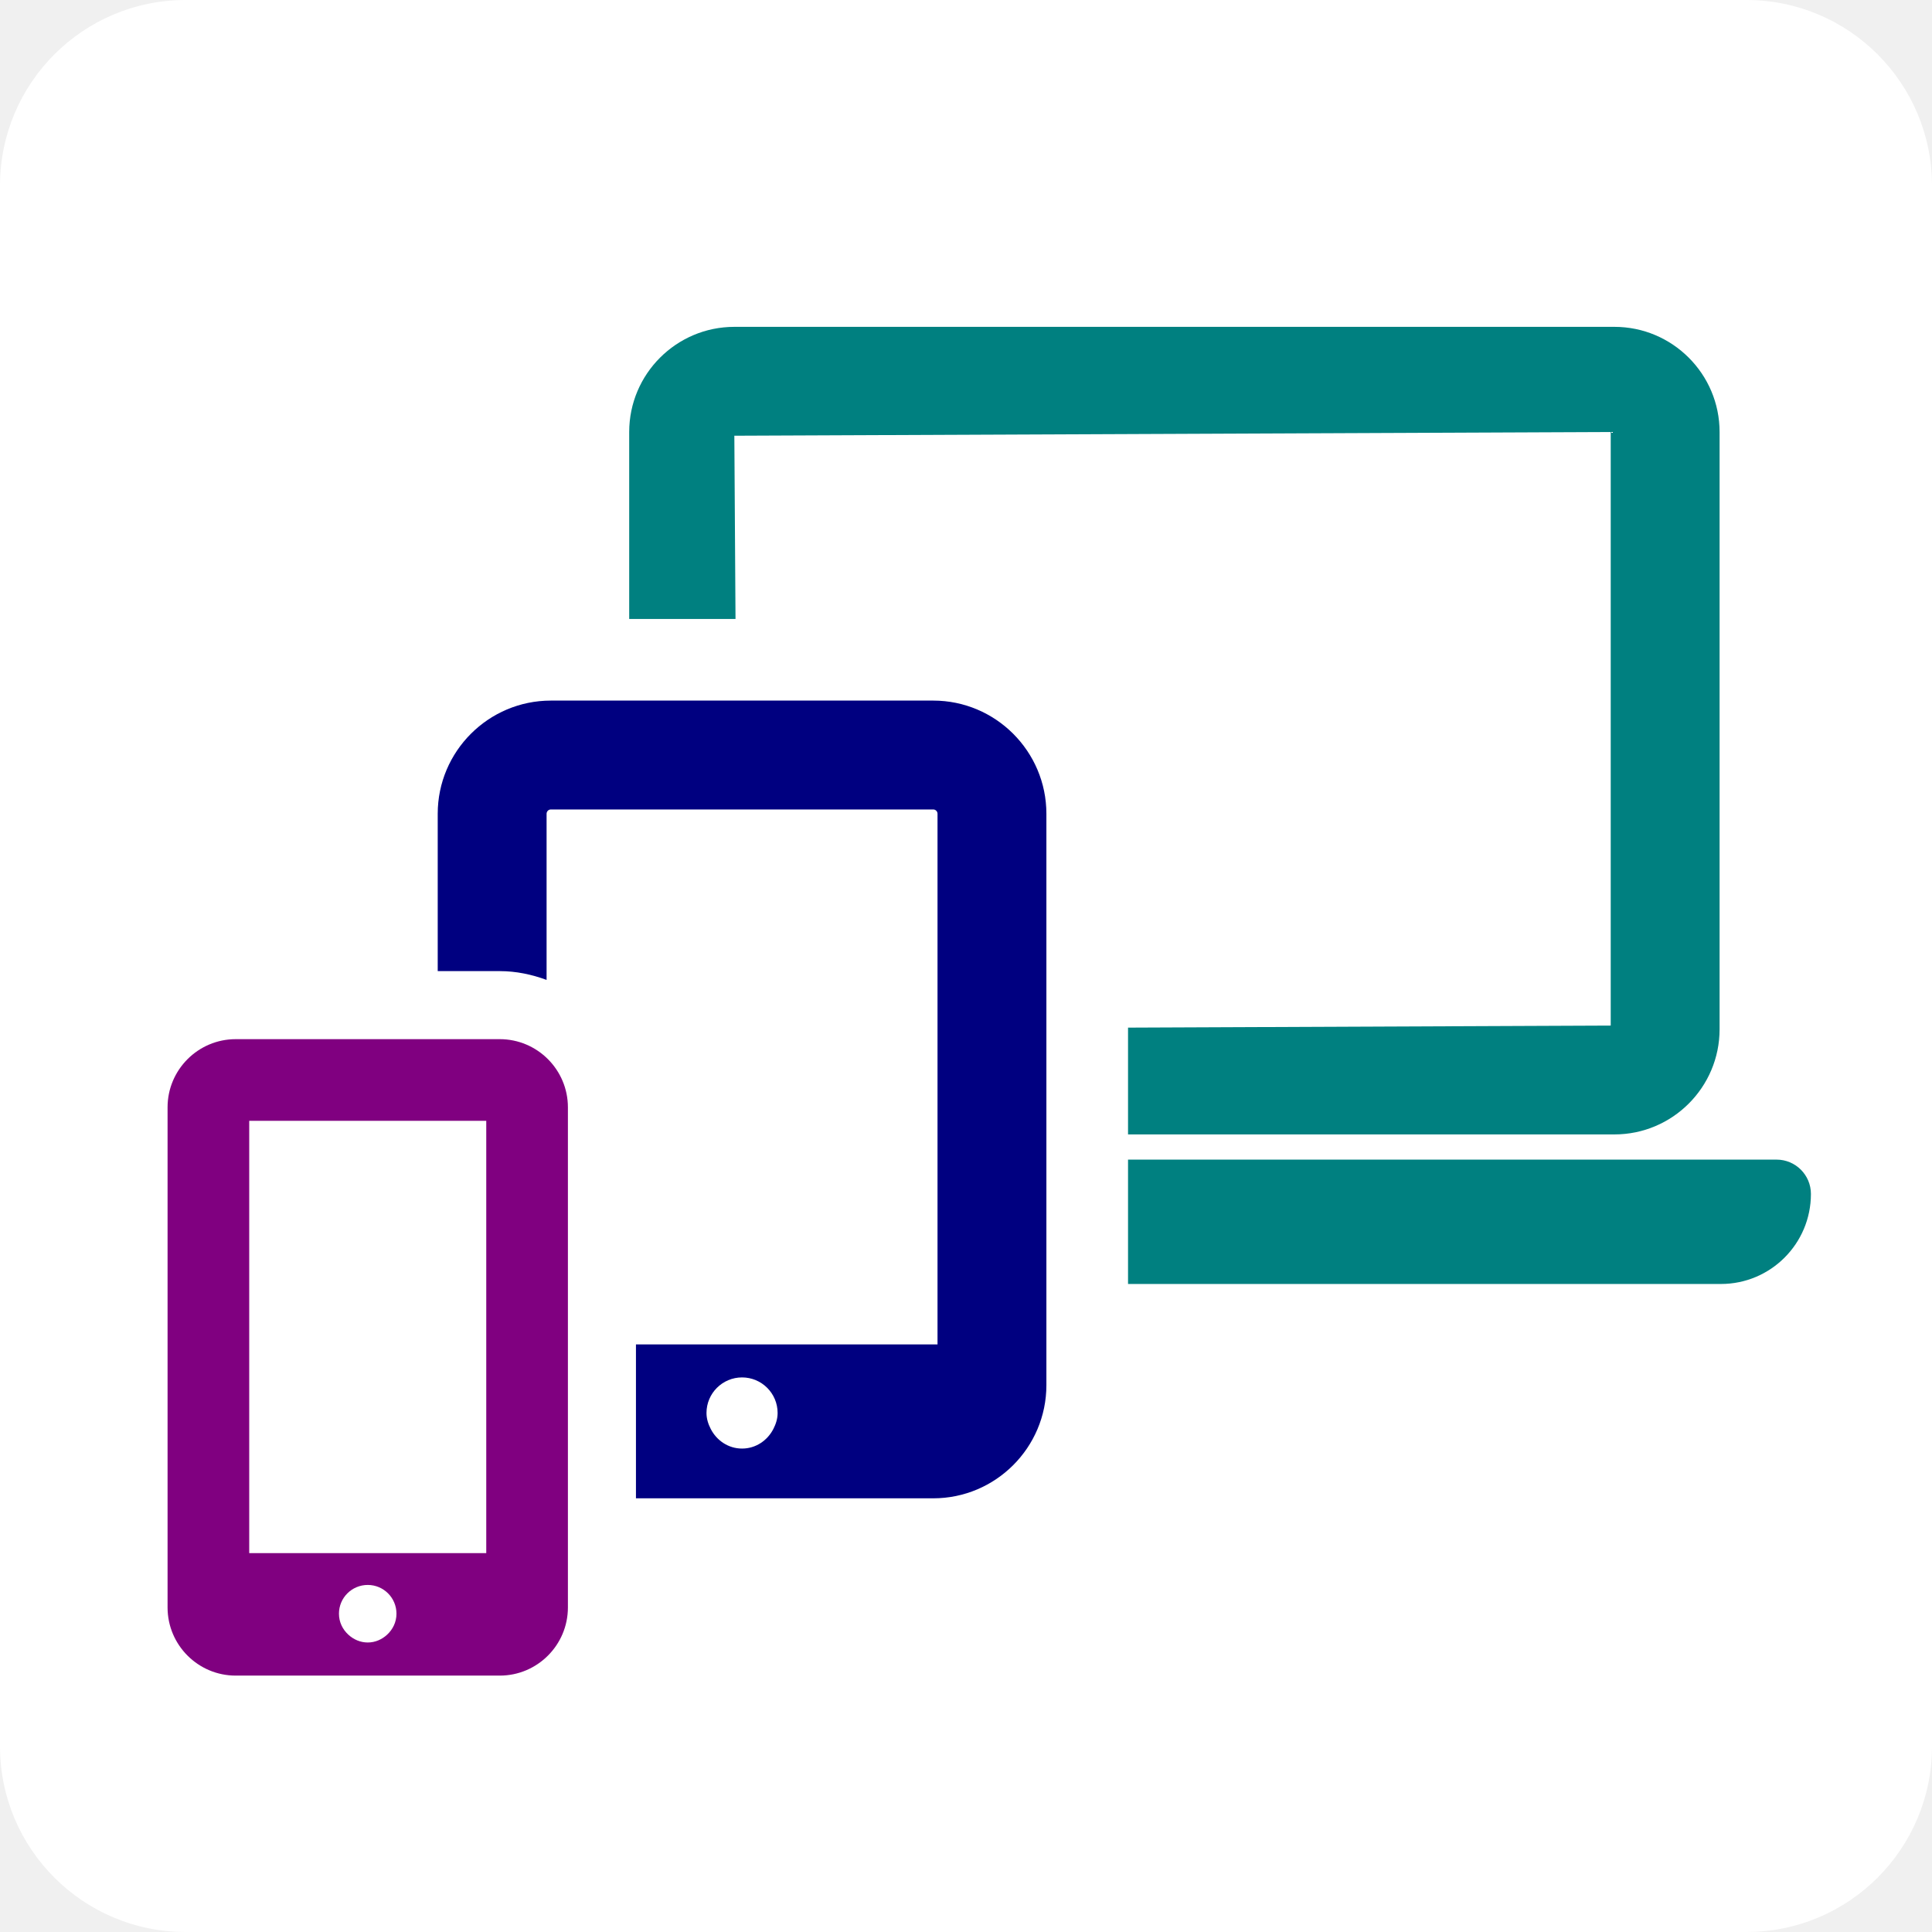
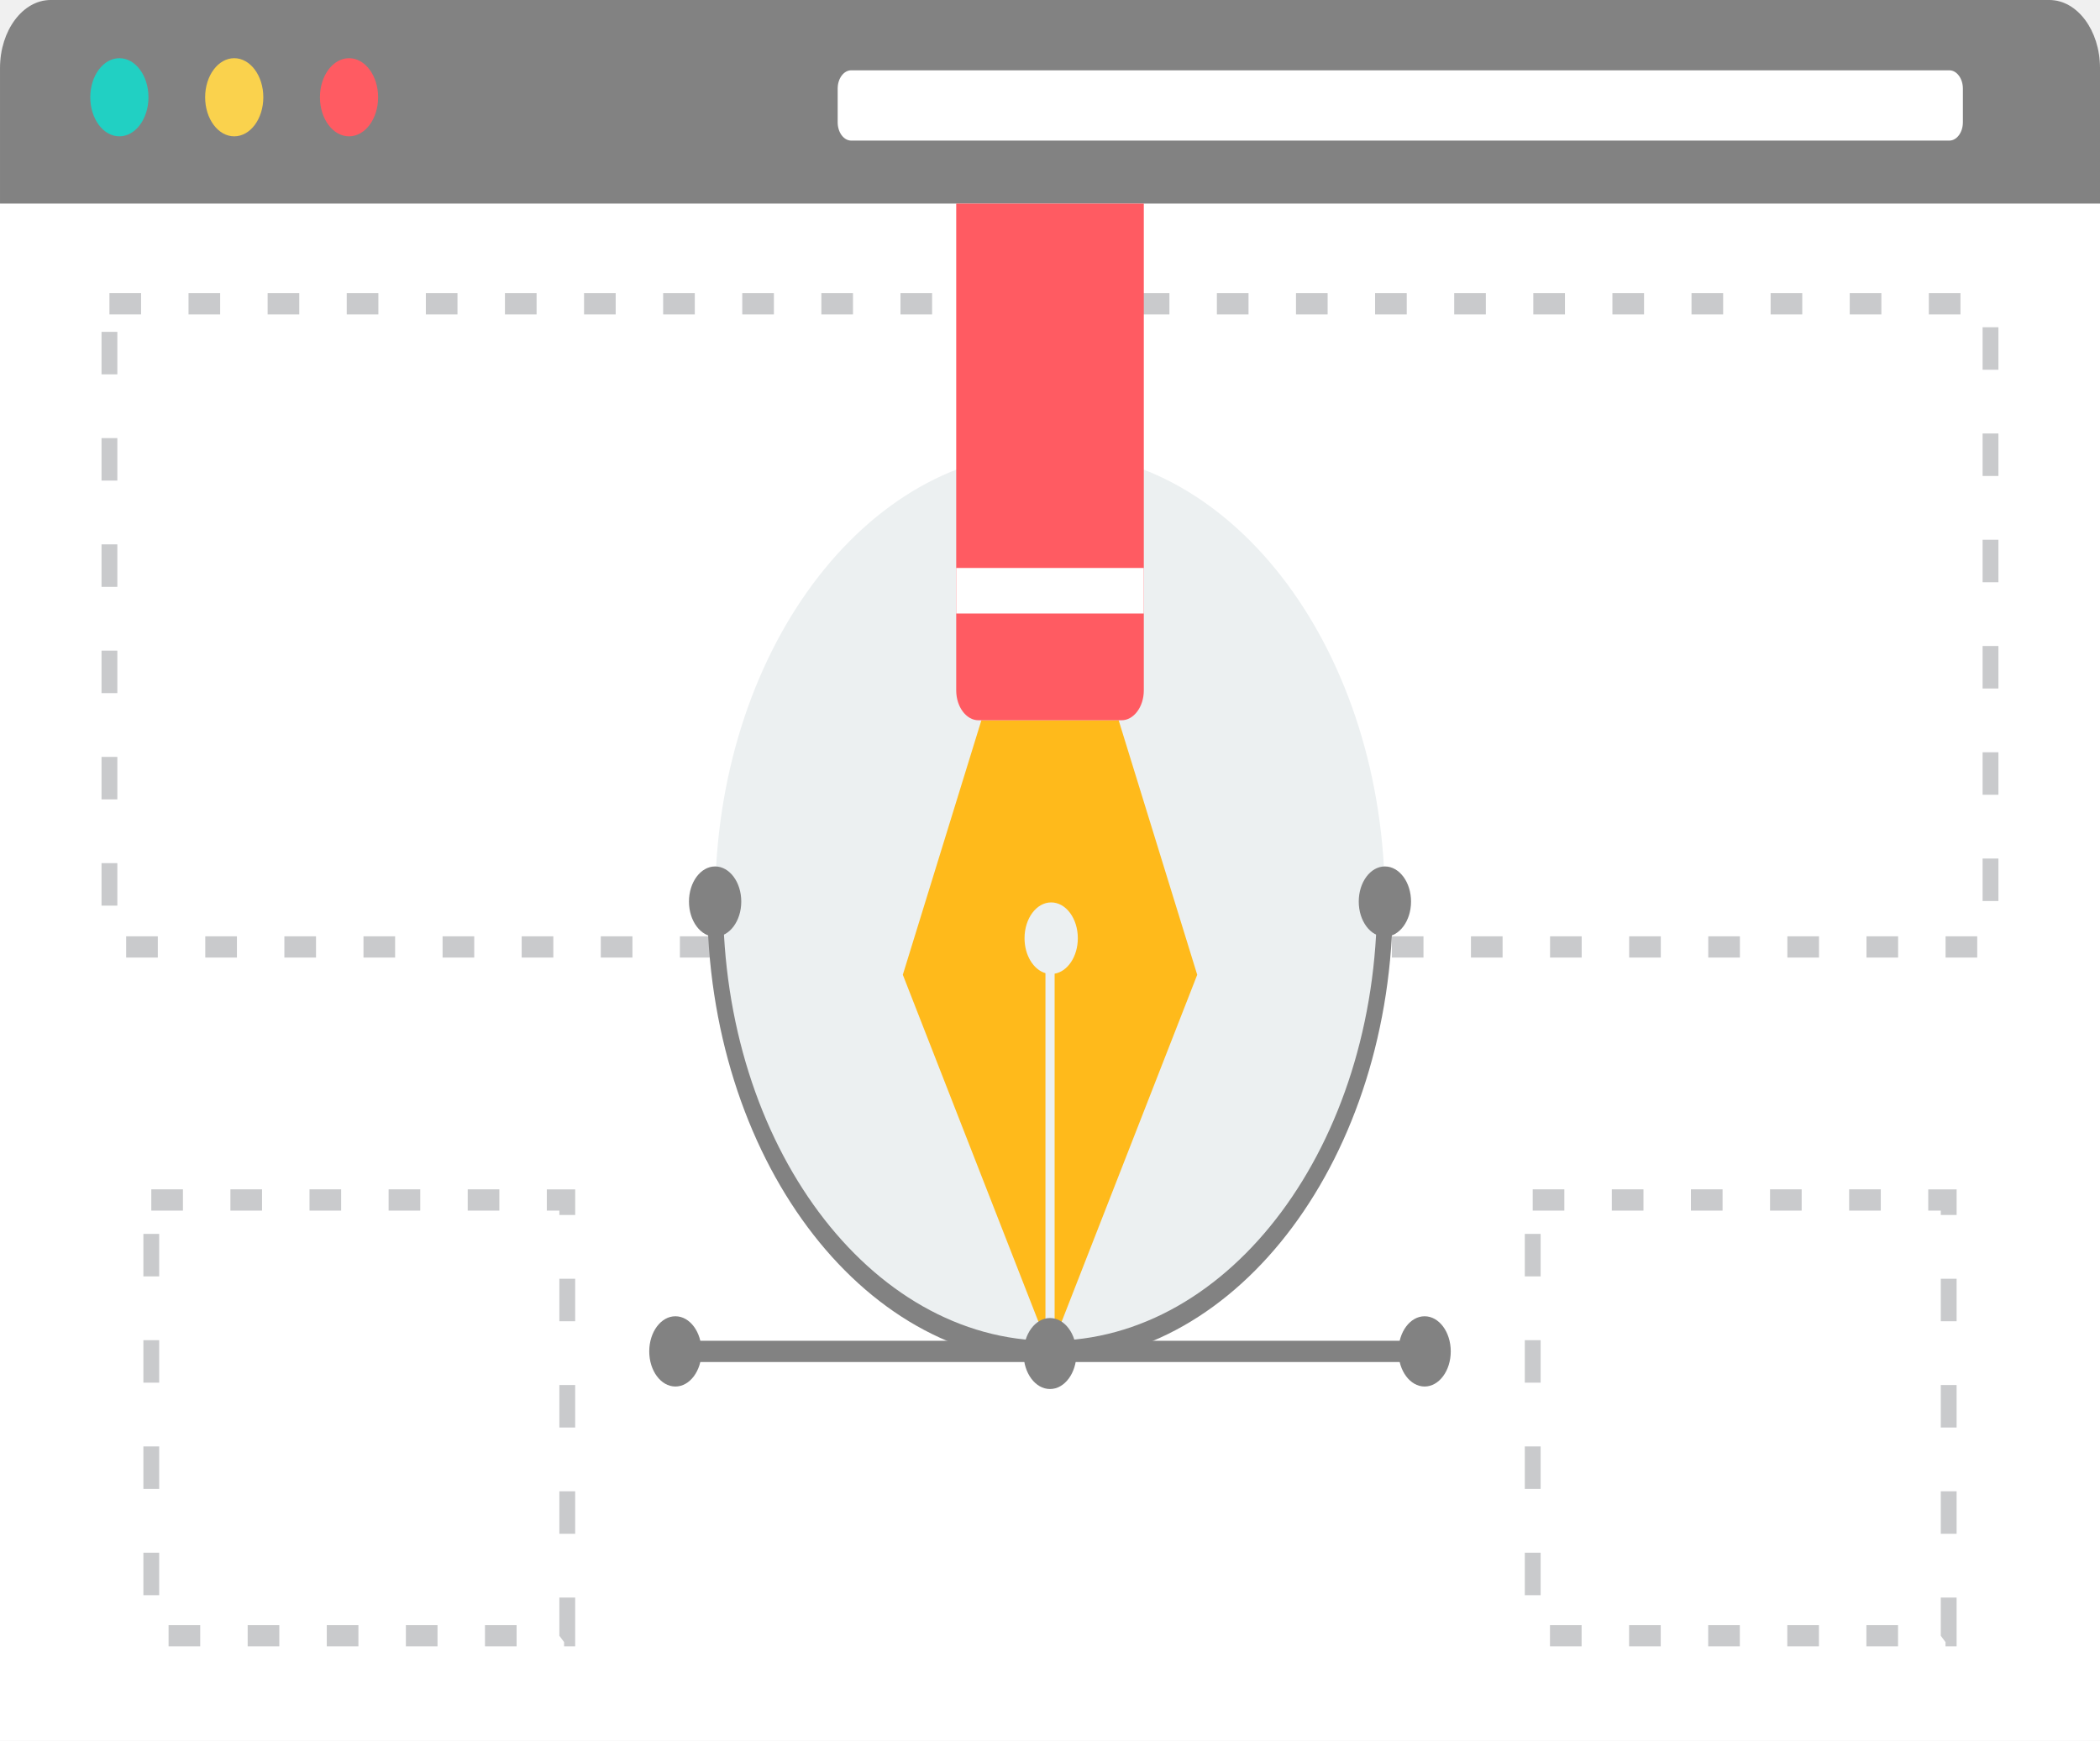
- <svg xmlns="http://www.w3.org/2000/svg" width="150mm" height="150mm" viewBox="0 0 150 150" version="1.1" id="svg8">
-   <defs id="defs2" />
-   <g id="layer1" transform="translate(-24.49285,-43.12797)">
-     <rect id="rect3713" width="150" height="150" x="24.493" y="43.128" style="fill:#ffffff;stroke-width:0.336" ry="14.414" />
-     <g id="g3829" transform="matrix(0.2645833,0,0,0.2645833,37.50274,57.06822)">
-       <g id="g3770">
-         <path id="path3762" d="M 166.316,75.172 423.482,74.08 v 174.18 l -141.64,0.6 v 31.338 h 142.732 c 17.018,0 30.854,-13.844 30.854,-30.856 V 74.08 c 0,-17.011 -13.837,-30.856 -30.854,-30.856 H 166.316 c -17.018,0 -30.855,13.845 -30.855,30.856 v 54.854 h 31.198 z" style="fill:#008080" />
-         <path id="path3764" d="m 472.152,287.593 h -190.31 v 36.493 h 173.977 c 14.585,0 26.41,-11.824 26.41,-26.417 0,-5.561 -4.508,-10.076 -10.077,-10.076 z" style="fill:#008080" />
-         <path id="path3766" d="M 224.672,152.894 H 112.484 c -18.313,0 -33.21,14.897 -33.21,33.211 v 46.173 h 18.203 c 4.851,0 9.438,0.999 13.743,2.581 v -48.754 c 0,-0.694 0.56,-1.264 1.264,-1.264 h 112.188 c 0.703,0 1.264,0.569 1.264,1.264 v 155.717 h -88.492 v 45.159 h 87.229 c 18.314,0 33.211,-14.897 33.211,-33.211 V 186.105 c -0.001,-18.313 -14.898,-33.211 -33.212,-33.211 z m -56.094,219.488 c -4.039,0 -7.456,-2.379 -9.188,-5.757 -0.733,-1.426 -1.248,-2.979 -1.248,-4.686 0,-5.765 4.681,-10.435 10.436,-10.435 5.757,0 10.436,4.67 10.436,10.435 0,1.708 -0.514,3.26 -1.247,4.686 -1.732,3.378 -5.149,5.757 -9.189,5.757 z" style="fill:#000080" />
-         <path id="path3768" d="M 97.478,252.245 H 19.998 C 8.969,252.245 0,261.222 0,272.25 v 146.756 c 0,11.03 8.969,19.999 19.998,19.999 h 77.479 c 11.029,0 19.999,-8.969 19.999,-19.999 V 272.25 c 0.001,-11.028 -8.969,-20.005 -19.998,-20.005 z M 23.96,276.205 H 93.516 V 403.064 H 23.96 Z m 34.785,153.082 c -2.199,0 -4.164,-0.89 -5.663,-2.262 -1.699,-1.544 -2.792,-3.712 -2.792,-6.185 0,-4.665 3.776,-8.439 8.455,-8.439 4.648,0 8.425,3.774 8.425,8.439 0,2.473 -1.093,4.64 -2.778,6.185 -1.497,1.372 -3.462,2.262 -5.647,2.262 z" style="fill:#800080" />
-       </g>
-       <g id="g3772">
- </g>
-       <g id="g3774">
- </g>
-       <g id="g3776">
- </g>
-       <g id="g3778">
- </g>
-       <g id="g3780">
- </g>
-       <g id="g3782">
- </g>
-       <g id="g3784">
- </g>
-       <g id="g3786">
- </g>
-       <g id="g3788">
- </g>
-       <g id="g3790">
- </g>
-       <g id="g3792">
- </g>
-       <g id="g3794">
- </g>
-       <g id="g3796">
- </g>
-       <g id="g3798">
- </g>
-       <g id="g3800">
- </g>
-     </g>
+ <svg xmlns="http://www.w3.org/2000/svg" version="1.1" id="Layer_1" x="0px" y="0px" viewBox="0 0 91.571 75.917" xml:space="preserve" width="91.571" height="75.917">
+   <defs id="defs492" />
+   <g id="g407" transform="matrix(0.3931716,0,0,0.3931716,-70.59478,-45.42193)">
+     <path style="fill:#ffffff;stroke-width:0.863" d="m 210.586,115.527 h 170.837 25.43 c 3.082,0 5.602,3.388 5.602,7.527 v 44.795 140.767 H 179.553 l -0.001,-140.766 v -44.795 c 0,-4.141 2.52,-7.527 5.602,-7.527 h 25.43 0.002 z" id="path405" />
  </g>
+   <path style="fill:#828282;stroke-width:0.339" d="M 2.203,0 H 89.368 c 1.212,0 2.203,1.331 2.203,2.959 V 8.878 H 3.8915068e-4 V 2.959 C 3.8915068e-4,1.332 0.992,0 2.203,0 Z" id="path409" />
+   <g id="g415" transform="matrix(0.2926408,0,0,0.3931716,-29.13024,-45.42193)">
+     <path style="fill:#c9cacc" d="m 120.563,148.046 v 2.357 h -4.714 v -2.357 z m -5.893,4.291 h 2.357 v 4.714 h -2.357 z m 0,11.787 h 2.357 v 4.714 h -2.357 z m 0,11.788 h 2.357 v 4.714 h -2.357 z m 0,11.787 h 2.357 v 4.714 h -2.357 z m 0,11.787 h 2.357 v 4.714 h -2.357 z m 0,11.787 h 2.357 v 4.714 h -2.357 z m 3.672,10.473 v -2.357 h 4.714 v 2.357 z m 11.788,0 v -2.357 h 4.714 v 2.357 z m 11.787,0 v -2.357 h 4.714 v 2.357 z m 11.787,0 v -2.357 h 4.714 v 2.357 z m 11.787,0 v -2.357 h 4.714 v 2.357 z m 11.787,0 v -2.357 h 4.714 v 2.357 z m 11.787,0 v -2.357 h 4.714 v 2.357 z m 11.788,0 v -2.357 h 4.714 v 2.357 z m 11.787,0 v -2.357 h 4.714 v 2.357 z m 11.787,0 v -2.357 h 4.714 v 2.357 z m 11.787,0 v -2.357 h 4.714 v 2.357 z m 11.787,0 v -2.357 h 4.714 v 2.357 z m 11.787,0 v -2.357 h 4.714 v 2.357 z m 11.788,0 v -2.357 h 4.714 v 2.357 z m 11.786,0 v -2.357 h 4.714 v 2.357 z m 11.787,0 v -2.357 h 4.714 v 2.357 z m 11.787,0 v -2.357 h 4.714 v 2.357 z m 11.787,0 v -2.357 h 4.714 v 2.357 z m 11.787,0 v -2.357 h 4.714 v 2.357 z m 11.788,0 v -2.357 h 4.714 v 2.357 z m 11.787,0 v -2.357 h 4.714 v 2.357 z m 11.787,0 v -2.357 h 4.714 v 2.357 z m 11.787,0 v -2.357 h 4.714 v 2.357 z m 11.787,0 v -2.357 h 4.714 v 2.357 z m 7.873,-6.271 h -2.357 v -4.714 h 2.357 z m 0,-11.787 h -2.357 v -4.714 h 2.357 z m 0,-11.788 h -2.357 v -4.714 h 2.357 z m 0,-11.786 h -2.357 V 175.4 h 2.357 z m 0,-11.787 h -2.357 v -4.714 h 2.357 z m 0,-11.787 h -2.357 v -4.714 h 2.357 z m -5.655,-8.492 v 2.357 h -4.714 v -2.357 z m -11.786,0 v 2.357 h -4.714 v -2.357 z m -11.788,0 v 2.357 h -4.714 v -2.357 z m -11.787,0 v 2.357 h -4.714 v -2.357 z m -11.787,0 v 2.357 h -4.714 v -2.357 z m -11.787,0 v 2.357 h -4.714 v -2.357 z m -11.787,0 v 2.357 h -4.714 v -2.357 z m -11.787,0 v 2.357 h -4.714 v -2.357 z m -11.788,0 v 2.357 h -4.714 v -2.357 z m -11.787,0 v 2.357 h -4.714 v -2.357 z m -11.787,0 v 2.357 h -4.714 v -2.357 z m -11.787,0 v 2.357 h -4.714 v -2.357 z m -11.787,0 v 2.357 h -4.714 v -2.357 z m -11.787,0 v 2.357 h -4.714 v -2.357 z m -11.788,0 v 2.357 h -4.714 v -2.357 z m -11.786,0 v 2.357 h -4.714 v -2.357 z m -11.787,0 v 2.357 h -4.714 v -2.357 z m -11.787,0 v 2.357 h -4.714 v -2.357 z m -11.787,0 v 2.357 h -4.714 v -2.357 z m -11.787,0 v 2.357 h -4.714 v -2.357 z m -11.788,0 v 2.357 h -4.714 v -2.357 z m -11.787,0 v 2.357 h -4.714 v -2.357 z m -11.787,0 v 2.357 h -4.714 v -2.357 z" id="path411" />
+     <path style="fill:#c9cacc" d="m 126.801,247.457 v 2.357 h -4.714 v -2.357 z m 199.946,4.945 h 2.357 v 4.714 h -2.357 z m 0,11.787 h 2.357 v 4.714 h -2.357 z m 0,11.787 h 2.357 v 4.714 h -2.357 z m 0,11.787 h 2.357 v 4.714 h -2.357 z m 3.752,10.392 v -2.357 h 4.714 v 2.357 z m 11.788,0 v -2.357 h 4.714 v 2.357 z m 11.787,0 v -2.357 h 4.714 v 2.357 z m 11.787,0 v -2.357 h 4.714 v 2.357 z m 11.787,0 v -2.357 h 4.714 v 2.357 z m 11.787,0 v -0.474 l -0.704,-0.704 v -4.24 h 2.357 v 4.24 1.18 h -1.18 -0.474 v -0.002 z m 1.654,-12.491 h -2.357 v -4.714 h 2.357 z m 0,-11.787 h -2.357 v -4.714 h 2.357 z m 0,-11.787 h -2.357 v -4.714 h 2.357 z m 0,-11.787 h -2.357 v -0.487 h -1.869 v -2.357 h 3.049 1.18 v 1.18 1.667 z m -11.3,-2.846 v 2.357 h -4.714 v -2.357 z m -11.787,0 v 2.357 h -4.714 v -2.357 z m -11.787,0 v 2.357 h -4.714 v -2.357 z m -11.787,0 v 2.357 h -4.714 v -2.357 z m -11.788,0 v 2.357 h -4.714 v -2.357 z m -211.733,4.945 h 2.357 v 4.714 h -2.357 z m 0,11.787 h 2.357 v 4.714 h -2.357 z m 0,11.787 h 2.357 v 4.714 h -2.357 z m 0,11.787 h 2.357 v 4.714 h -2.357 z m 3.753,10.392 v -2.357 h 4.714 v 2.357 z m 11.787,0 v -2.357 h 4.714 v 2.357 z m 11.787,0 v -2.357 h 4.714 v 2.357 z m 11.787,0 v -2.357 h 4.714 v 2.357 z m 11.787,0 v -2.357 h 4.714 v 2.357 z m 11.788,0 v -0.474 l -0.704,-0.704 v -4.24 h 2.357 v 4.24 1.18 h -1.18 -0.474 z m 1.652,-12.491 h -2.357 v -4.714 h 2.357 z m 0,-11.787 h -2.357 v -4.714 h 2.357 z m 0,-11.787 h -2.357 v -4.714 h 2.357 z m 0,-11.787 h -2.357 v -0.487 h -1.869 v -2.357 h 3.049 1.18 v 1.18 1.667 z m -11.299,-2.846 v 2.357 h -4.714 v -2.357 z m -11.787,0 v 2.357 h -4.714 v -2.357 z m -11.787,0 v 2.357 h -4.714 v -2.357 z m -11.787,0 v 2.357 h -4.714 v -2.357 z" id="path413" />
+   </g>
+   <path style="fill:#ffffff;stroke-width:0.339" d="m 37.118,3.066 h 47.882 c 0.326,0 0.592,0.359 0.592,0.795 v 1.476 c 0,0.437 -0.266,0.795 -0.592,0.795 H 37.118 c -0.325,0 -0.591,-0.357 -0.591,-0.795 V 3.861 c 2.91e-4,-0.438 0.266,-0.795 0.591,-0.795 z" id="path417" />
+   <ellipse style="fill:#ecf0f1;stroke-width:0.339" cx="45.786" cy="39.321" id="circle419" rx="14.603" ry="19.619" />
+   <path style="fill:#828282;stroke-width:0.339" d="m 60.733,39.32 c 0,5.545 -1.673,10.566 -4.378,14.2 -2.705,3.634 -6.442,5.882 -10.569,5.882 -4.127,0 -7.864,-2.248 -10.569,-5.882 -2.705,-3.634 -4.378,-8.655 -4.378,-14.2 h 0.69 c 0,5.29 1.596,10.079 4.176,13.545 2.58,3.466 6.145,5.611 10.082,5.611 3.937,0 7.502,-2.144 10.082,-5.611 2.58,-3.466 4.176,-8.255 4.176,-13.545 z" id="path421" />
+   <path style="fill:#21d0c3;stroke-width:0.339" d="m 5.206,2.538 c 0.7,0 1.268,0.762 1.268,1.704 0,0.941 -0.568,1.704 -1.268,1.704 -0.701,0 -1.269,-0.762 -1.269,-1.704 0,-0.942 0.568,-1.704 1.269,-1.704 z" id="path423" />
+   <path style="fill:#fad24d;stroke-width:0.339" d="m 10.213,2.538 c 0.701,0 1.269,0.762 1.269,1.704 0,0.941 -0.567,1.704 -1.269,1.704 -0.7,0 -1.268,-0.762 -1.268,-1.704 0,-0.942 0.568,-1.704 1.268,-1.704 z" id="path425" />
+   <path style="fill:#ff5b62;stroke-width:0.339" d="m 15.22,2.538 c 0.7,0 1.268,0.762 1.268,1.704 0,0.941 -0.568,1.704 -1.268,1.704 -0.701,0 -1.269,-0.762 -1.269,-1.704 0,-0.942 0.569,-1.704 1.269,-1.704 z" id="path427" />
+   <path style="fill:#ffba1b;stroke-width:0.339" d="m 42.794,31.412 -3.426,11.1 6.219,15.915 V 42.443 c -0.522,-0.153 -0.912,-0.778 -0.912,-1.525 0,-0.863 0.52,-1.561 1.162,-1.561 0.642,0 1.162,0.699 1.162,1.561 0,0.794 -0.441,1.45 -1.012,1.548 v 15.962 l 6.218,-15.915 -3.426,-11.1 h -2.991 -2.992 -2.9e-4 z" id="path429" />
+   <g id="g437" transform="matrix(0.2926408,0,0,0.3931716,-29.13024,-45.42193)">
+     <path style="fill:#828282" d="m 200.18,264.255 h 111.636 v 2.357 H 200.18 Z" id="path431" />
+     <path style="fill:#828282" d="m 200.18,261.536 c 2.152,0 3.896,1.744 3.896,3.896 0,2.152 -1.744,3.896 -3.896,3.896 -2.152,0 -3.896,-1.744 -3.896,-3.896 0,-2.151 1.744,-3.896 3.896,-3.896 z" id="path433" />
+     <path style="fill:#828282" d="m 311.818,261.536 c 2.152,0 3.896,1.744 3.896,3.896 0,2.152 -1.744,3.896 -3.896,3.896 -2.152,0 -3.896,-1.744 -3.896,-3.896 0,-2.151 1.744,-3.896 3.896,-3.896 z" id="path435" />
+   </g>
+   <path style="fill:#ff5b62;stroke-width:0.339" d="m 41.696,8.878 h 8.18 v 21.231 c 0,0.718 -0.437,1.304 -0.971,1.304 h -6.238 c -0.534,0 -0.971,-0.586 -0.971,-1.304 z" id="path439" />
+   <rect x="41.696" y="24.771" style="fill:#ffffff;stroke-width:0.339" width="8.178" height="1.986" id="rect441" />
+   <g id="g449" transform="matrix(0.2926408,0,0,0.3931716,-29.13024,-45.42193)">
+     <circle style="fill:#828282" cx="255.999" cy="265.67" r="3.938" id="circle443" />
+     <path style="fill:#828282" d="m 206.1,211.639 c 2.152,0 3.896,1.744 3.896,3.896 0,2.152 -1.744,3.896 -3.896,3.896 -2.152,0 -3.896,-1.744 -3.896,-3.896 0,-2.152 1.744,-3.896 3.896,-3.896 z" id="path445" />
+     <path style="fill:#828282" d="m 305.9,211.639 c 2.152,0 3.896,1.744 3.896,3.896 0,2.152 -1.744,3.896 -3.896,3.896 -2.152,0 -3.896,-1.744 -3.896,-3.896 0,-2.152 1.745,-3.896 3.896,-3.896 z" id="path447" />
+   </g>
+   <g id="g459" transform="translate(-355.0262,-310.0076)" />
+   <g id="g461" transform="translate(-355.0262,-310.0076)" />
+   <g id="g463" transform="translate(-355.0262,-310.0076)" />
+   <g id="g465" transform="translate(-355.0262,-310.0076)" />
+   <g id="g467" transform="translate(-355.0262,-310.0076)" />
+   <g id="g469" transform="translate(-355.0262,-310.0076)" />
+   <g id="g471" transform="translate(-355.0262,-310.0076)" />
+   <g id="g473" transform="translate(-355.0262,-310.0076)" />
+   <g id="g475" transform="translate(-355.0262,-310.0076)" />
+   <g id="g477" transform="translate(-355.0262,-310.0076)" />
+   <g id="g479" transform="translate(-355.0262,-310.0076)" />
+   <g id="g481" transform="translate(-355.0262,-310.0076)" />
+   <g id="g483" transform="translate(-355.0262,-310.0076)" />
+   <g id="g485" transform="translate(-355.0262,-310.0076)" />
+   <g id="g487" transform="translate(-355.0262,-310.0076)" />
</svg>
